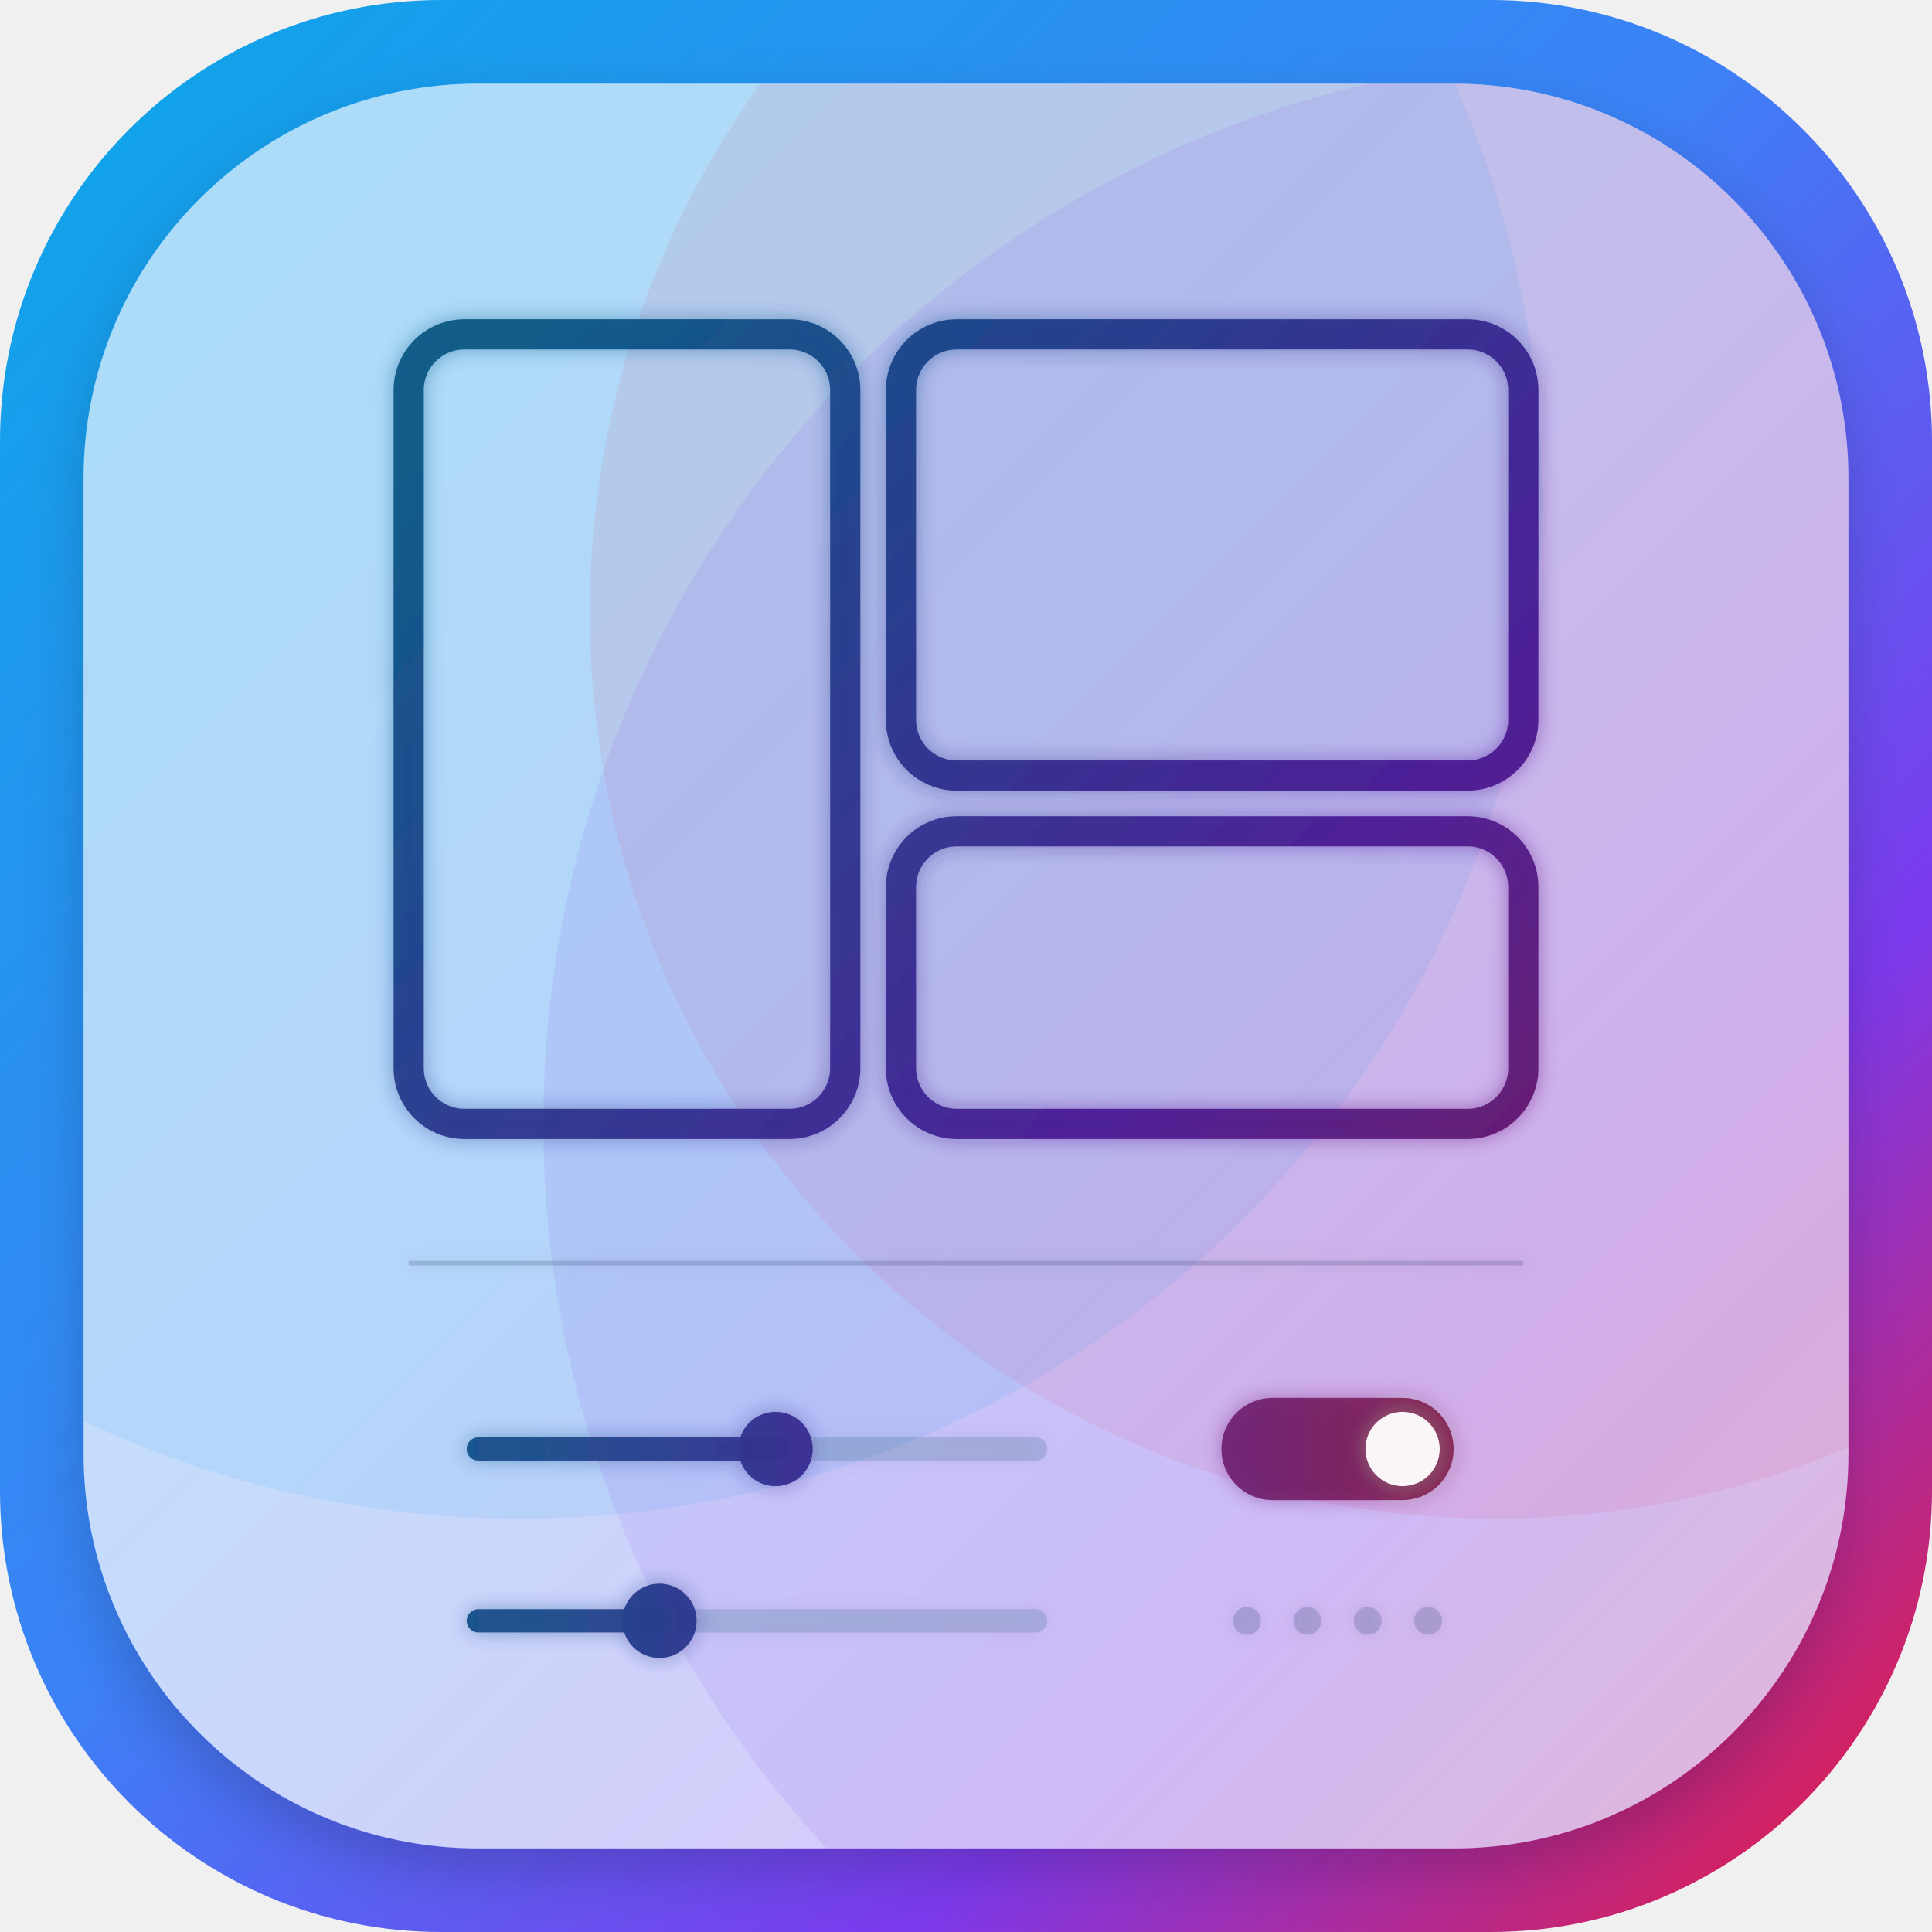
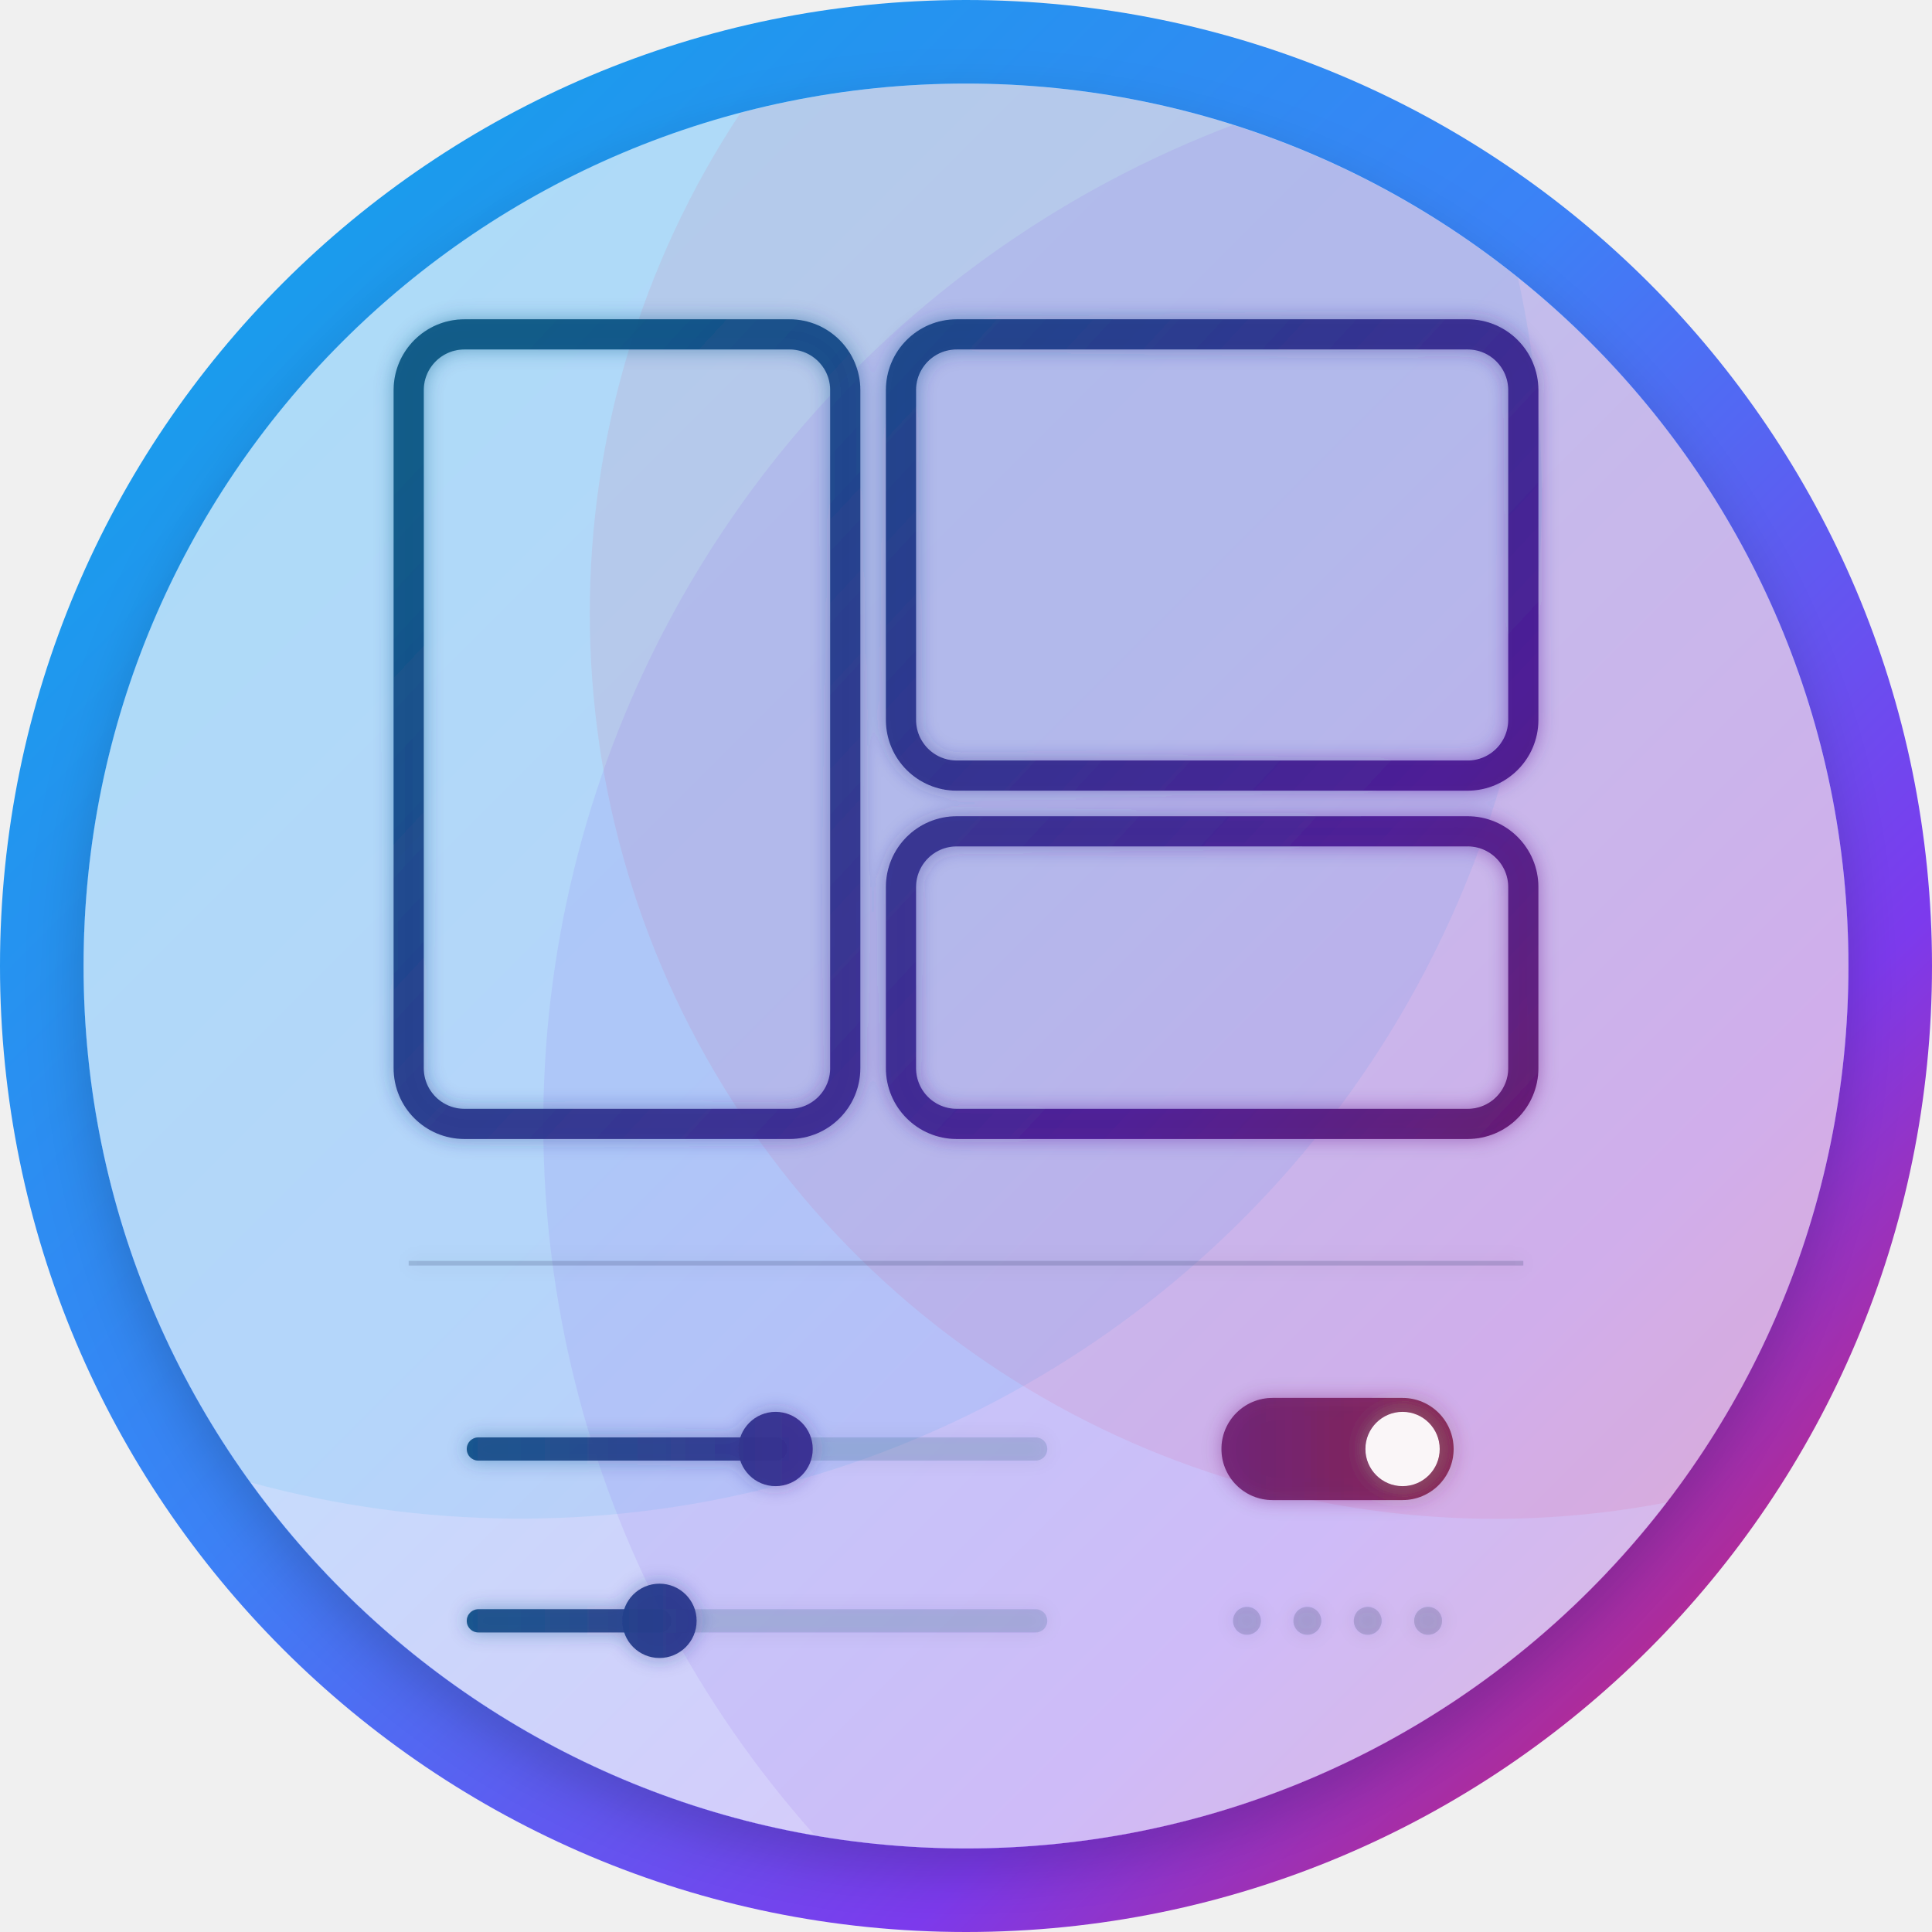
<svg xmlns="http://www.w3.org/2000/svg" width="1024" height="1024" viewBox="96 96 832 832" fill="none">
  <defs>
    <linearGradient id="gBorder" x1="120" y1="120" x2="904" y2="904" gradientUnits="userSpaceOnUse">
      <stop offset="0" stop-color="#0EA5E9" />
      <stop offset="0.45" stop-color="#3B82F6" />
      <stop offset="0.75" stop-color="#7C3AED" />
      <stop offset="1" stop-color="#E11D48" />
    </linearGradient>
    <linearGradient id="gBgLight" x1="120" y1="120" x2="904" y2="904" gradientUnits="userSpaceOnUse">
      <stop offset="0" stop-color="#BCE4F9" />
      <stop offset="0.45" stop-color="#C7DBFC" />
      <stop offset="0.75" stop-color="#D7C9FA" />
      <stop offset="1" stop-color="#F0C2D1" />
    </linearGradient>
    <linearGradient id="gZones" x1="260" y1="300" x2="820" y2="820" gradientUnits="userSpaceOnUse">
      <stop offset="0" stop-color="#075985" />
      <stop offset="0.55" stop-color="#4C1D95" />
      <stop offset="1" stop-color="#881337" />
    </linearGradient>
    <linearGradient id="gControls" x1="260" y1="700" x2="760" y2="700" gradientUnits="userSpaceOnUse">
      <stop offset="0" stop-color="#075985" />
      <stop offset="0.5" stop-color="#4C1D95" />
      <stop offset="1" stop-color="#881337" />
    </linearGradient>
    <filter id="fGlowLight" x="-20%" y="-20%" width="140%" height="140%">
      <feGaussianBlur stdDeviation="4" result="blur" />
      <feColorMatrix in="blur" type="matrix" values="1 0 0 0 0                 0 1 0 0 0                 0 0 1 0 0                 0 0 0 0.45 0" result="glow" />
      <feMerge>
        <feMergeNode in="glow" />
        <feMergeNode in="SourceGraphic" />
      </feMerge>
    </filter>
    <filter id="fPanelShadow" x="-20%" y="-20%" width="140%" height="140%">
      <feOffset dx="0" dy="10" in="SourceAlpha" result="off" />
      <feGaussianBlur stdDeviation="12" in="off" result="blur" />
      <feComposite in="blur" in2="SourceAlpha" operator="out" result="cut" />
      <feColorMatrix in="cut" type="matrix" values="0 0 0 0 0                 0 0 0 0 0                 0 0 0 0 0                 0 0 0 0.18 0" result="shadow" />
      <feMerge>
        <feMergeNode in="shadow" />
        <feMergeNode in="SourceGraphic" />
      </feMerge>
    </filter>
    <clipPath id="clip">
-       <rect x="132" y="132" width="760" height="760" rx="170" />
+       <circle cx="512" cy="512" r="380" />
    </clipPath>
  </defs>
-   <rect x="96" y="96" width="832" height="832" rx="190" fill="url(#gBorder)" />
-   <rect x="132" y="132" width="760" height="760" rx="170" fill="url(#gBgLight)" filter="url(#fPanelShadow)" />
+   <circle cx="512" cy="512" r="416" fill="url(#gBorder)" />
+   <circle cx="512" cy="512" r="380" fill="url(#gBgLight)" filter="url(#fPanelShadow)" />
  <g clip-path="url(#clip)">
-     <circle cx="320" cy="310" r="440" fill="#0EA5E9" opacity="0.10" />
-     <circle cx="790" cy="580" r="460" fill="#7C3AED" opacity="0.10" />
-     <circle cx="740" cy="360" r="390" fill="#E11D48" opacity="0.08" />
+     <path data-glow="320 310 440" d="M749.7 215.6 A440 440 0 0 1 203.9 734.4 A380 380 0 0 1 132 512 A380 380 0 0 1 512 132 A380 380 0 0 1 749.7 215.6 Z" fill="#0EA5E9" opacity="0.10" />
+     <path data-glow="790 580 460" d="M446.9 886.4 A460 460 0 0 1 627 149.8 A380 380 0 0 1 892 512 A380 380 0 0 1 512 892 A380 380 0 0 1 446.9 886.4 Z" fill="#7C3AED" opacity="0.10" />
+     <path data-glow="740 360 390" d="M813.8 743 A390 390 0 0 1 414.9 144.6 A380 380 0 0 1 512 132 A380 380 0 0 1 892 512 A380 380 0 0 1 813.8 743 Z" fill="#E11D48" opacity="0.08" />
    <g filter="url(#fGlowLight)">
      <rect x="272" y="240" width="188" height="340" rx="24" stroke="url(#gZones)" stroke-width="13" opacity="0.95" />
      <rect x="484" y="240" width="268" height="190" rx="24" stroke="url(#gZones)" stroke-width="13" opacity="0.98" />
      <rect x="484" y="454" width="268" height="126" rx="24" stroke="url(#gZones)" stroke-width="13" opacity="0.95" />
    </g>
    <g filter="url(#fGlowLight)">
      <line x1="272" y1="640" x2="752" y2="640" stroke="#1E3A5F" stroke-width="2" opacity="0.20" />
      <line x1="302" y1="720" x2="542" y2="720" stroke="#1E3A5F" stroke-width="10" stroke-linecap="round" opacity="0.15" />
      <line x1="302" y1="720" x2="430" y2="720" stroke="url(#gControls)" stroke-width="10" stroke-linecap="round" opacity="0.90" />
      <circle cx="430" cy="720" r="16" fill="url(#gControls)" opacity="0.95" />
      <line x1="302" y1="794" x2="542" y2="794" stroke="#1E3A5F" stroke-width="10" stroke-linecap="round" opacity="0.15" />
      <line x1="302" y1="794" x2="380" y2="794" stroke="url(#gControls)" stroke-width="10" stroke-linecap="round" opacity="0.90" />
      <circle cx="380" cy="794" r="16" fill="url(#gControls)" opacity="0.95" />
      <rect x="622" y="698" width="100" height="44" rx="22" fill="url(#gControls)" opacity="0.85" />
      <circle cx="700" cy="720" r="16" fill="#FFFFFF" opacity="0.95" />
      <circle cx="633" cy="794" r="6" fill="#1E3A5F" opacity="0.20" />
      <circle cx="659" cy="794" r="6" fill="#1E3A5F" opacity="0.20" />
      <circle cx="685" cy="794" r="6" fill="#1E3A5F" opacity="0.20" />
      <circle cx="711" cy="794" r="6" fill="#1E3A5F" opacity="0.20" />
    </g>
  </g>
</svg>
